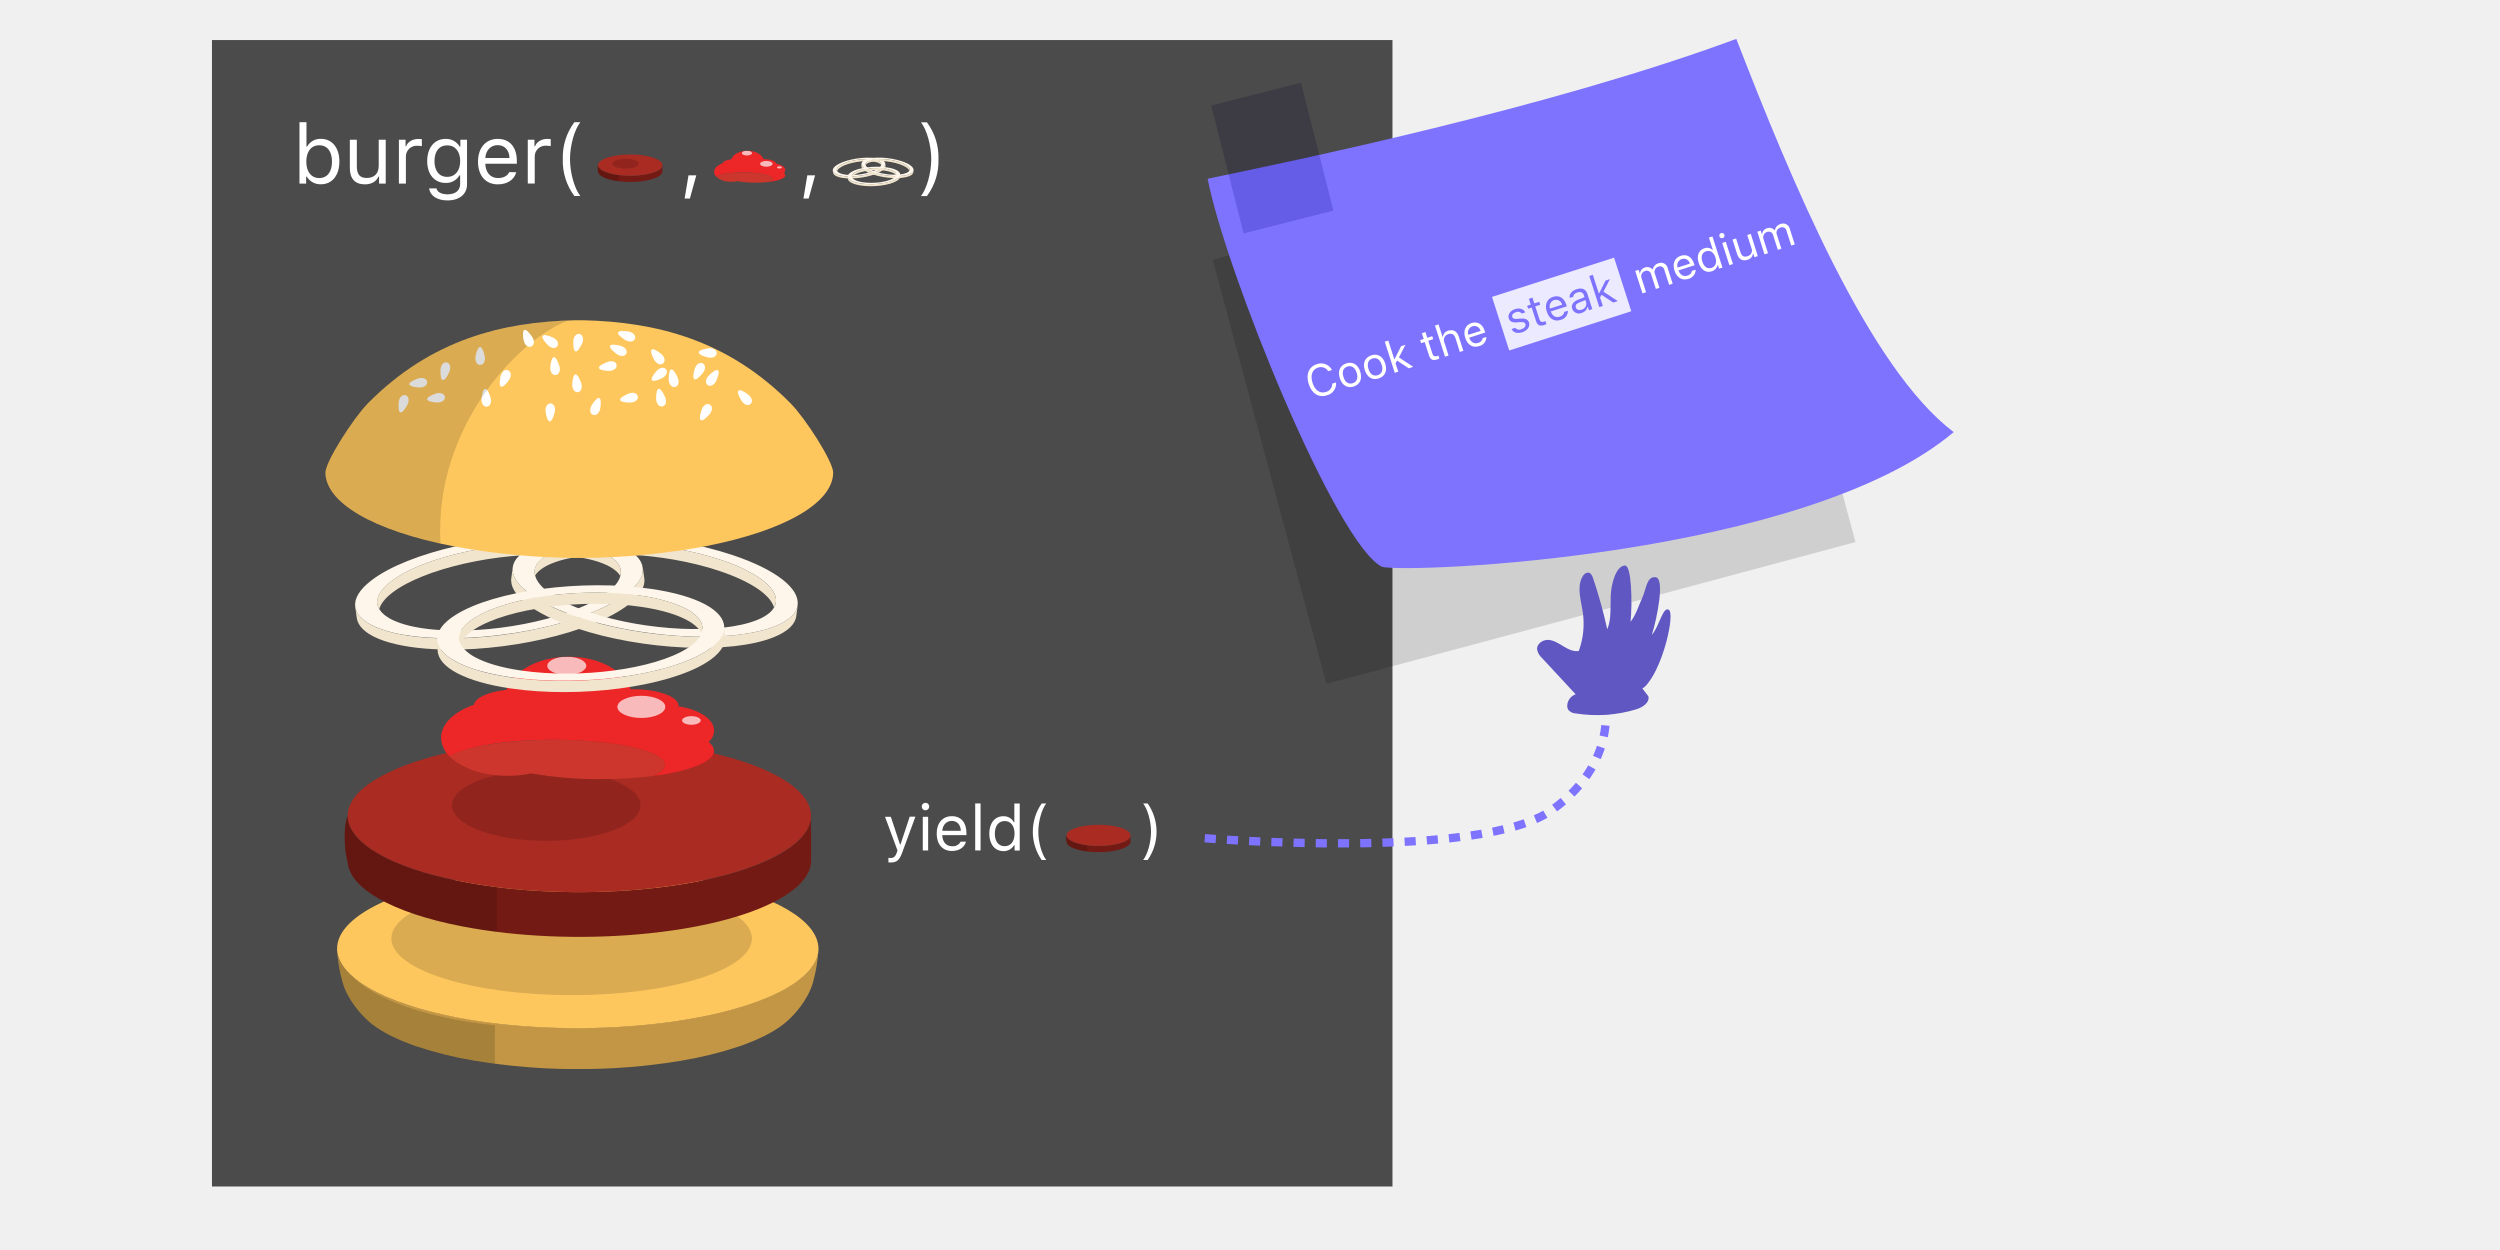
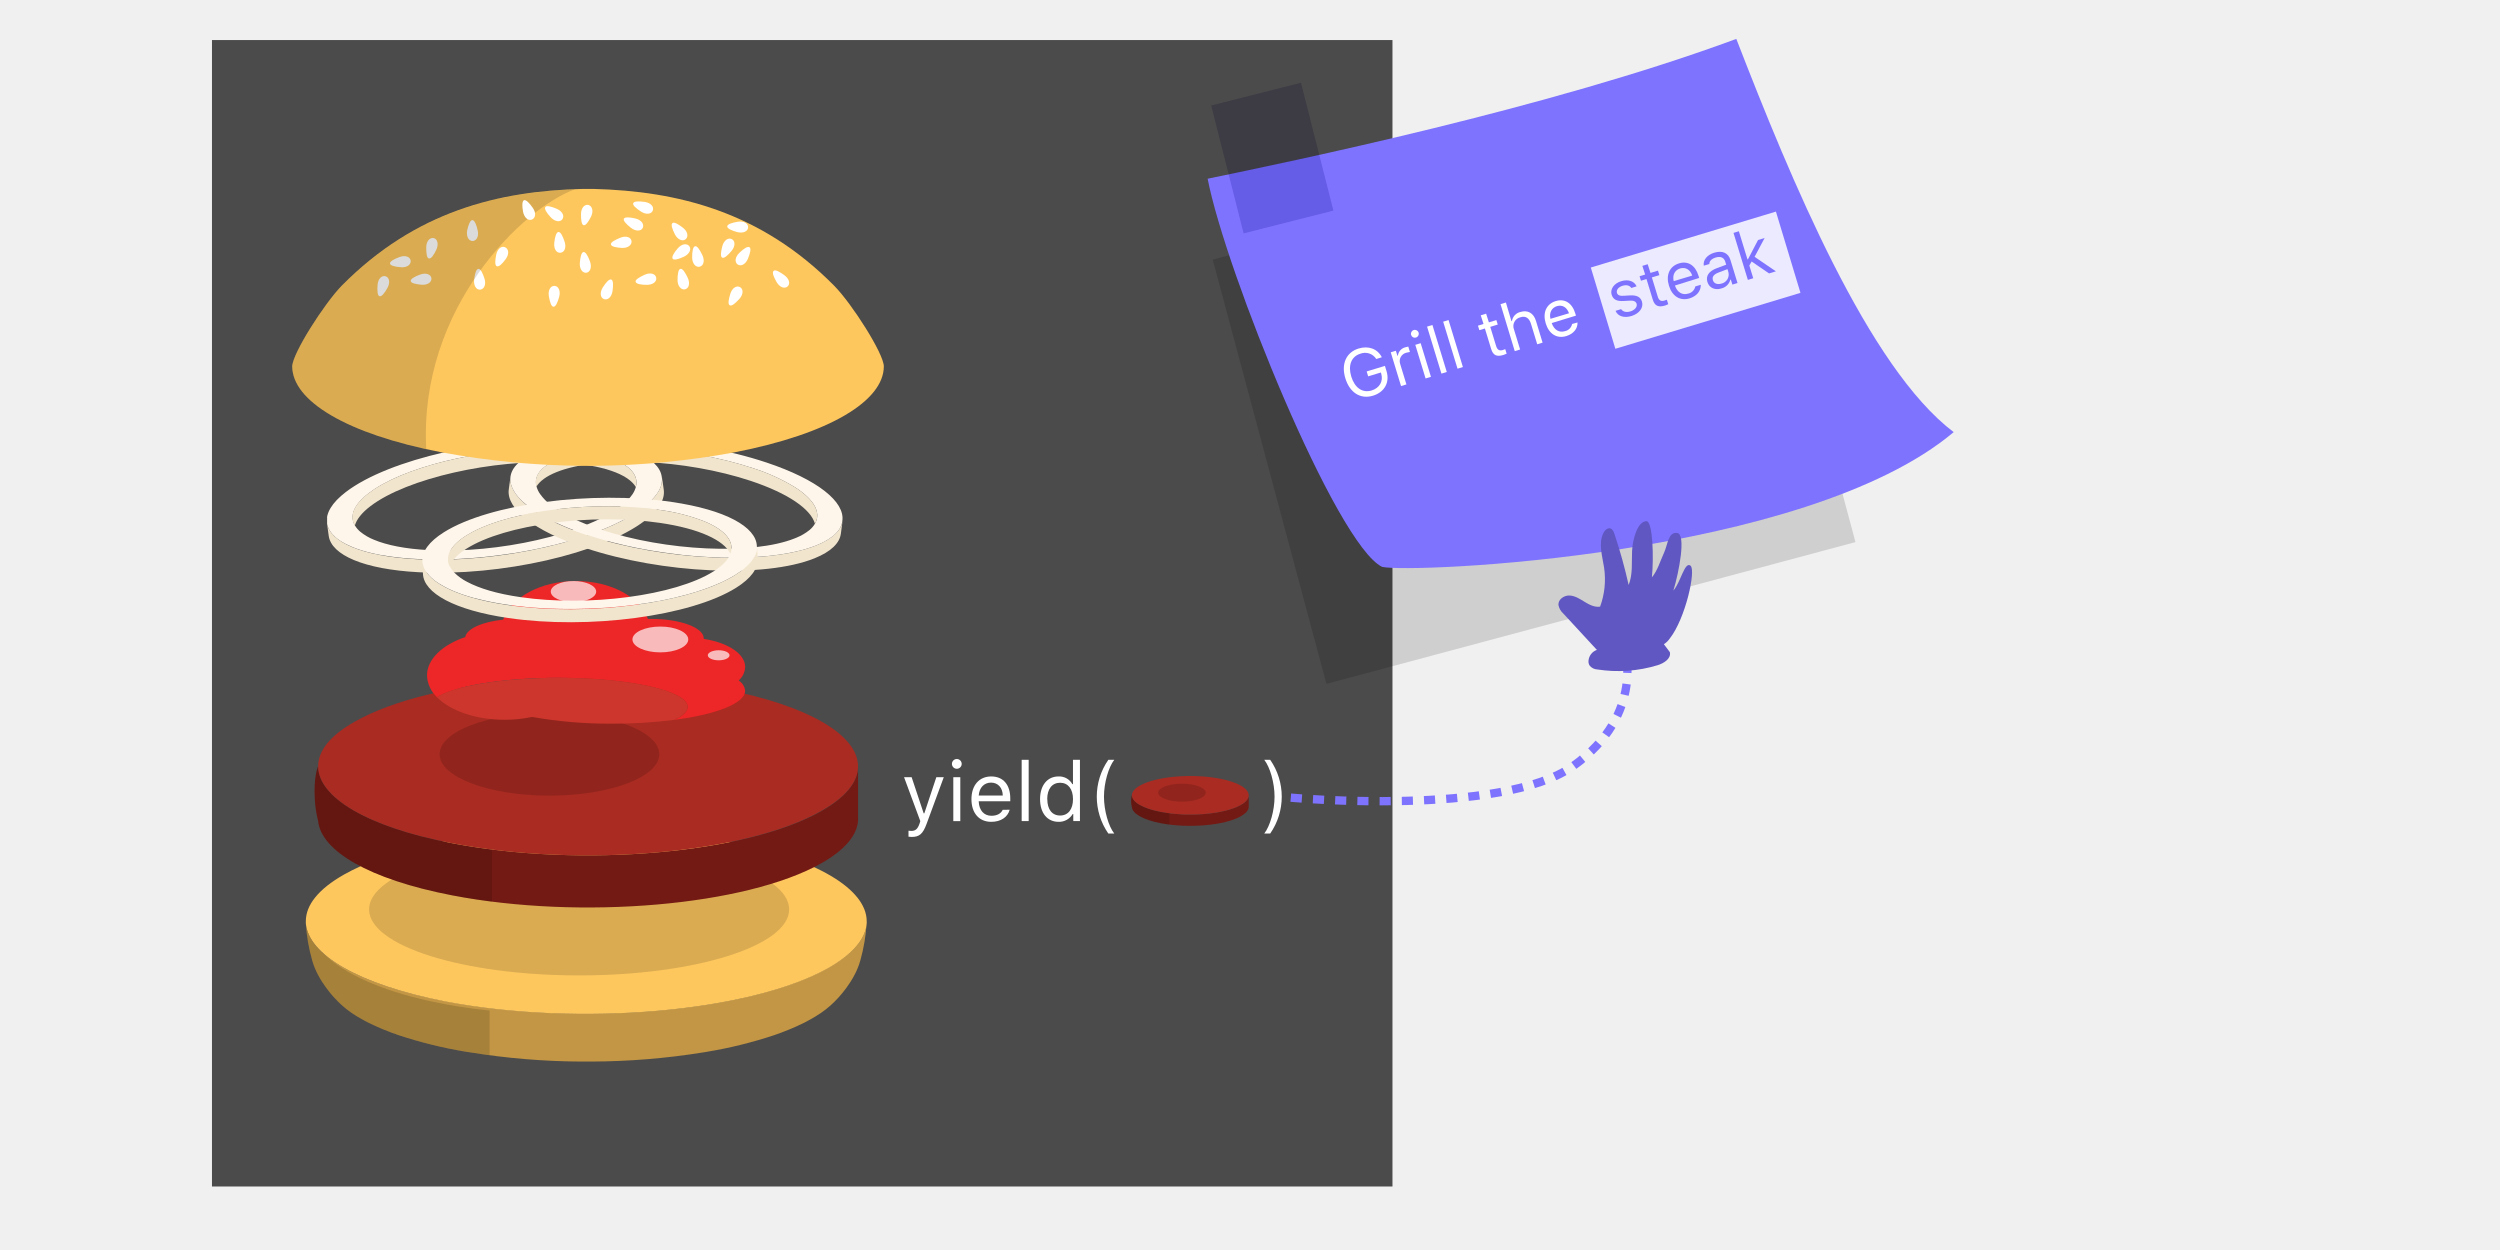
<svg xmlns="http://www.w3.org/2000/svg" xmlns:xlink="http://www.w3.org/1999/xlink" viewBox="0 0 900 450">
  <defs>
    <style>.a{fill:#c29644;}.b{fill:#fec75e;}.c,.n{fill:#4b4b4b;}.c{opacity:0.2;}.c,.q{mix-blend-mode:multiply;}.d{fill:#ed2627;}.e{fill:#fddfe0;opacity:0.8;}.f{fill:#cd362c;}.g{fill:#f1e5ce;}.h{fill:#fef6ea;}.i{fill:#741a14;}.j,.r{fill:none;}.k{fill:#a92b22;}.l{fill:#fff;}.m{isolation:isolate;}.o{fill:#7e73ff;}.p{fill:#eceaff;}.q{fill:#574fb0;opacity:0.3;}.r{stroke:#7e73ff;stroke-miterlimit:10;stroke-width:3px;stroke-dasharray:4;}.s{fill:#6057c2;}</style>
    <symbol id="a" viewBox="0 0 150.68 62.56">
      <path class="a" d="M150.66,25.43a47.39,47.39,0,0,1-1.69,10c-1.55,5.67-6.17,10.33-7,11.14a25.48,25.48,0,0,1-4.86,3.78l-.3.19c-.33.19-.66.39-1,.58l-.17.1c-.18.1-.35.2-.54.29-.37.21-.76.41-1.15.62l-.61.29-1,.47-.71.33-1.27.55-.5.21c-.54.22-1.08.44-1.63.64l-.4.16-1.87.67-.2.07a118.48,118.48,0,0,1-18.09,4.46l-.29.05-.68.11a192,192,0,0,1-30,2.45H73.93A191.82,191.82,0,0,1,44,60.1L43.3,60l-.3-.05a119.07,119.07,0,0,1-18.09-4.46l-.2-.07-1.87-.67-.4-.16c-.55-.2-1.09-.42-1.63-.64l-.5-.21-1.26-.55-.72-.33-1-.47-.61-.29-1.16-.62-.53-.29-.18-.1-1-.58-.31-.19A25.8,25.8,0,0,1,8.7,46.53c-.83-.81-5.45-5.47-7-11.14A46.64,46.64,0,0,1,0,25.46C.64,33.8,14,41.85,37.4,46.35c35.94,6.92,82.06,2.91,103-9C147.07,33.62,150.39,29.52,150.66,25.43Z" />
      <path class="b" d="M150.68,24.87c0,.14,0,.29,0,.43s0,.09,0,.13c-.27,4.09-3.59,8.19-10.25,12-21,11.86-67.07,15.87-103,9C14,41.85.64,33.8,0,25.46a.86.86,0,0,1,0-.16v-.13c0-.19,0-.3,0-.3H0C0,20.6,3.3,16.29,10.26,12.35c21-11.87,67.07-15.88,103-9C137.26,8,150.65,16.32,150.68,24.87Z" />
      <ellipse class="c" cx="73.42" cy="21.71" rx="56.43" ry="17.74" />
      <path class="c" d="M49.37,48.89v12q-2.73-.36-5.4-.8L43.3,60l-.3-.06a117.89,117.89,0,0,1-18.09-4.46l-.19-.07c-.64-.22-1.27-.45-1.88-.68l-.39-.14-1.63-.65-.51-.21L19,53.18l-.7-.32-1-.48-.61-.3-1.15-.6-.53-.3-.18-.09-1-.6a3,3,0,0,1-.3-.18,25.17,25.17,0,0,1-4.86-3.78c-.84-.81-5.45-5.47-7-11.14A46.06,46.06,0,0,1,0,25.25C.15,28.14,1.82,31,4.92,33.7c5.17,5.14,14.86,9.67,28.43,12.66A142.42,142.42,0,0,0,49.37,48.89Z" />
    </symbol>
    <symbol id="b" viewBox="0 0 146.05 61.89">
      <path class="i" d="M146.05,24V38.69h0c-.34,3.85-3.54,7.74-9.85,11.32C116,61.43,71.57,65.29,37,58.63c-22.4-4.31-35.2-12-36-19.94H1a31.09,31.09,0,0,1-.88-5.61C-.31,26.7,1,23.94,1,23.94c0,8.24,12.92,16.25,36,20.69,34.61,6.66,79,2.8,99.2-8.63C142.86,32.21,146.05,28.06,146.05,24Z" />
      <line class="j" x1="0.95" y1="24.72" x2="0.95" y2="37.25" />
      <path class="k" d="M146.05,23.94v0c0,4.09-3.19,8.24-9.89,12C116,47.43,71.57,51.29,37,44.63,13.87,40.19,1,32.18,1,23.94c0-4.09,3.17-8.25,9.89-12C31,.46,75.43-3.4,110,3.26,133.13,7.71,146,15.71,146.05,23.94Z" />
      <ellipse class="c" cx="63.14" cy="20.71" rx="29.51" ry="11.13" />
      <path class="c" d="M28.79,42.8c2.56.66,5.29,1.28,8.17,1.83q5.24,1,10.72,1.69v14Q42.21,59.63,37,58.63c-22.4-4.31-35.2-12-36-20H1a30.82,30.82,0,0,1-.88-5.6C-.31,26.71,1,24,1,24c0,7.2,9.9,14.23,27.84,18.85" />
    </symbol>
    <symbol id="c" viewBox="0 0 85.47 38.34">
      <path class="d" d="M85.47,29.47c0,3.41-7.75,6.37-19.12,7.85,2.36-1,3.69-2.24,3.69-3.5C70,29.5,54.52,26,35.37,26,20.29,26,7.45,28.17,2.68,31.21A8.39,8.39,0,0,1,0,25.35C0,21,4.13,17.14,10.27,15.06c.38-2.24,4.57-4.1,10.2-4.69C22.53,4.43,30.47,0,40,0S57.21,4.34,59.36,10.18h.92c7.77,0,14.07,2.34,14.07,5.22a.66.66,0,0,1,0,.14c6.46,1,11.13,4,11.13,7.57a5.07,5.07,0,0,1-1.76,3.62A3.62,3.62,0,0,1,85.47,29.47Z" />
      <ellipse class="e" cx="62.69" cy="15.7" rx="7.5" ry="3.47" />
      <ellipse class="e" cx="78.36" cy="19.95" rx="2.92" ry="1.35" />
      <ellipse class="e" cx="39.35" cy="2.84" rx="6.1" ry="2.84" />
      <path class="f" d="M70,33.82c0,1.26-1.33,2.45-3.69,3.5a128.53,128.53,0,0,1-16.54,1,119.26,119.26,0,0,1-21.55-1.81,34.81,34.81,0,0,1-7.38.77c-7.81,0-14.62-2.46-18.2-6.09C7.45,28.17,20.29,26,35.37,26,54.52,26,70,29.5,70,33.82Z" />
    </symbol>
    <symbol id="e" viewBox="0 0 155.19 57.24">
      <path class="g" d="M155.18,25.61c0,4.39-3.39,8.84-10.56,12.9C123,50.73,75.53,54.86,38.52,47.74,13.82,43,0,34.42,0,25.61H0v6H0C0,40.44,13.82,49,38.52,53.75c37,7.13,84.52,3,106.1-9.22,7.17-4.06,10.58-8.51,10.56-12.9h0v-6Z" />
      <path class="h" d="M116.67,3.49c-37-7.12-84.52-3-106.1,9.23C3.4,16.78,0,21.22,0,25.61v.19a3.52,3.52,0,0,0,.05.64c0,.13,0,.27.05.41a9.11,9.11,0,0,0,.4,1.64l.05.11a1.42,1.42,0,0,0,.1.29c.06.14.11.28.17.41s.13.27.19.41.13.26.2.38,0,0,0,0c.15.27.31.54.47.8a0,0,0,0,0,0,0c.09.13.17.26.27.39a12.28,12.28,0,0,0,.9,1.18l0,0c.21.25.44.51.68.77l0,0c.12.13.25.25.38.38l.82.78.44.38.46.39c.31.25.63.5,1,.75l.23.17,0,0,.6.43c.78.54,1.61,1.07,2.5,1.59l.58.33.43.24.35.2c.11.06.22.13.35.19l.88.45,1.13.56.85.4c.53.25,1.09.49,1.65.73l.78.33,1.63.65,1.51.56c.55.2,1.1.4,1.67.59l.85.28.87.29.15,0h0l.71.22.9.28.92.27,1.5.43,1,.26,1,.28.88.22.41.1c.62.16,1.24.31,1.87.45l2,.45,1.32.28,1.14.22,1.15.23q4.27.83,8.73,1.45c1.3.19,2.62.36,4,.52,1.82.22,3.67.41,5.52.58l1.8.16c1.1.1,2.2.18,3.31.25,1.27.09,2.55.17,3.83.23s2.55.13,3.83.17c3.93.14,7.87.17,11.79.11l1.25,0c1,0,2,0,3-.08l2-.07.27,0c.75,0,1.5-.06,2.25-.11l2.39-.14.91-.06,1.77-.12,1.59-.13,1.39-.12.81-.08,1.08-.11c.37,0,.73-.06,1.09-.11l.37,0,1.65-.18c1.11-.13,2.22-.27,3.32-.42l1.06-.14.4,0L109,49c.88-.13,1.74-.26,2.61-.41l1-.16.32-.06,1.66-.28,1.77-.33c1.8-.34,3.55-.71,5.27-1.09l1.45-.34c2.09-.5,4.12-1,6.06-1.61l1.73-.52.5-.16h0l.73-.23c1.94-.63,3.79-1.31,5.54-2l.75-.31.25-.1,1.57-.69.33-.15c.77-.35,1.53-.72,2.25-1.09l.82-.43,1-.53c.85-.48,1.64-1,2.39-1.46l.44-.3.43-.29.41-.3a23.9,23.9,0,0,0,3.22-2.75c.26-.27.51-.54.74-.81s.45-.54.65-.81.21-.27.3-.41.19-.27.27-.41a4.53,4.53,0,0,0,.26-.4c.08-.14.16-.27.23-.42s.29-.54.41-.81.11-.28.17-.41.07-.2.11-.29,0-.08,0-.13.09-.27.13-.41a5.09,5.09,0,0,0,.19-.77s0,0,0-.06l.06-.4.06-.41a7.5,7.5,0,0,0,0-.82v0C155.16,16.81,141.37,8.24,116.67,3.49Zm26,25.15a11.32,11.32,0,0,1-2,3.12,24.07,24.07,0,0,1-5.61,4.4l-.66.38c-18.27,10.34-58.49,13.83-89.83,7.8-10.57-2-18.79-4.89-24.32-8.18a23.71,23.71,0,0,1-5.6-4.41,11.43,11.43,0,0,1-2.06-3.15c-2-4.65.6-9.54,8.32-13.91.92-.52,1.9-1,2.94-1.52C43.17,4,80.92,1.16,110.68,6.88a88.84,88.84,0,0,1,20.76,6.31h0C140.92,17.67,145,23.21,142.66,28.64Z" />
      <path class="g" d="M142.66,28.64c-2.7-6.36-13.88-12.25-32-15.74-31.34-6-71.56-2.53-89.83,7.81-4.43,2.51-7.16,5.19-8.32,7.89-2-4.65.6-9.54,8.32-13.91.92-.52,1.9-1,2.94-1.52C43.17,4,80.92,1.16,110.68,6.88a88.84,88.84,0,0,1,20.76,6.31h0C140.92,17.67,145,23.21,142.66,28.64Z" />
    </symbol>
    <symbol id="d" viewBox="0 0 139.22 49.68">
      <use width="155.19" height="57.24" transform="matrix(0.58, -0.08, 0.08, 0.58, -2.1, 7.89)" xlink:href="#e" />
      <use width="155.19" height="57.24" transform="translate(51.21 -4.4) rotate(7.56) scale(0.58)" xlink:href="#e" />
      <use width="155.19" height="57.24" transform="translate(24.92 18.15) rotate(-2.59) scale(0.58)" xlink:href="#e" />
    </symbol>
    <symbol id="h" viewBox="0 0 158.93 74.43">
      <path class="b" d="M145.63,26.05C125.89,6.06,103.49.57,80.85,0V0H78.08V0c-22.64.53-45,6-64.78,26C8.59,30.82,0,44.27,0,47.68c0,9.2,14.42,18.14,40.22,23.11A216.35,216.35,0,0,0,78.08,74.4v0h2.77v0a216.35,216.35,0,0,0,37.86-3.61c25.8-5,40.2-13.91,40.22-23.11C158.93,44.27,150.34,30.82,145.63,26.05Z" />
      <path class="l" d="M49.82,11.12c.37,1.64-.32,2.87-1.39,2.87S46.7,12.73,47,11.12c.31-1.46.8-2.74,1.39-2.74S49.49,9.67,49.82,11.12Z" />
      <path class="l" d="M36,15.69C36,14,37,13,38,13.21s1.41,1.61.71,3.1-1.38,2.5-2,2.37S36,17.19,36,15.69Z" />
      <path class="l" d="M34.39,23c1.57-.58,2.88,0,3,1s-1,1.88-2.66,1.74-2.82-.44-2.9-1S33,23.48,34.39,23Z" />
      <path class="l" d="M51.63,24.06c.52,1.59-.06,2.88-1.12,3s-1.84-1.1-1.64-2.72.54-2.81,1.14-2.86S51.17,22.64,51.63,24.06Z" />
      <path class="l" d="M54.79,17.7c.33-1.65,1.46-2.49,2.44-2s1.07,1.86.1,3.18S55.49,21,54.94,20.77,54.5,19.16,54.79,17.7Z" />
      <path class="l" d="M106.24,23.87c.72,1.53.31,2.87-.73,3.1s-2-.86-2-2.5c0-1.49.19-2.85.77-3S105.61,22.52,106.24,23.87Z" />
      <path class="l" d="M86.05,27.4c-.23,1.67-1.31,2.57-2.31,2.2s-1.17-1.8-.29-3.17,1.71-2.29,2.27-2.08S86.26,25.93,86.05,27.4Z" />
      <path class="l" d="M115.54,15.39c.44-1.63,1.62-2.39,2.57-1.89s.94,1.93-.11,3.18-2,2.06-2.51,1.78S115.16,16.83,115.54,15.39Z" />
      <path class="l" d="M103.54,16c1.09-1.28,2.49-1.46,3.13-.61s0,2.15-1.47,2.83-2.67,1-3,.53S102.57,17.1,103.54,16Z" />
      <path class="l" d="M117.69,28.19c.49-1.61,1.7-2.33,2.63-1.8s.88,2-.22,3.18-2,2-2.57,1.69S117.26,29.62,117.69,28.19Z" />
      <path class="l" d="M104.94,10.42c1.33,1,1.56,2.43.74,3.1s-2.15.12-2.89-1.34-1.11-2.63-.65-3S103.77,9.5,104.94,10.42Z" />
      <path class="l" d="M110.19,17.81c.71,1.52.29,2.86-.75,3.09s-2-.86-2-2.5.2-2.85.78-3S109.55,16.45,110.19,17.81Z" />
      <path class="l" d="M73.16,14.15c.53,1.59,0,2.88-1.1,3s-1.85-1.09-1.66-2.72c.16-1.48.51-2.8,1.11-2.86S72.69,12.73,73.16,14.15Z" />
      <path class="l" d="M88.15,13.11c1.56-.62,2.88-.13,3,.92s-1,1.91-2.62,1.82c-1.49-.08-2.83-.35-2.92-.94S86.76,13.67,88.15,13.11Z" />
      <path class="l" d="M80,19.52c.57,1.58,0,2.88-1,3s-1.87-1-1.74-2.67.45-2.82,1-2.9S79.51,18.12,80,19.52Z" />
      <path class="l" d="M68.94,28.84c-.28-1.66.48-2.85,1.54-2.79s1.66,1.36,1.23,2.94-.94,2.69-1.54,2.66S69.19,30.31,68.94,28.84Z" />
      <path class="l" d="M132.18,23.16c1.38,1,1.68,2.34.89,3.05s-2.13.23-2.95-1.19-1.25-2.57-.8-3S131,22.3,132.18,23.16Z" />
      <path class="l" d="M28.82,18.3c1.58-.58,2.89-.05,3,1s-1,1.88-2.66,1.74-2.82-.43-2.9-1S27.42,18.81,28.82,18.3Z" />
      <path class="l" d="M22.92,25.8c.12-1.67,1.14-2.64,2.16-2.33s1.29,1.71.49,3.14S24,29,23.44,28.83,22.81,27.29,22.92,25.8Z" />
      <path class="l" d="M122.43,18.73c-.63,1.55-1.9,2.17-2.77,1.56s-.71-2,.49-3.15,2.22-1.8,2.71-1.46S123,17.34,122.43,18.73Z" />
      <path class="l" d="M94.7,23.05c1.53-.69,2.87-.26,3.08.79s-.89,1.95-2.53,1.93c-1.49,0-2.84-.22-3-.81S93.34,23.67,94.7,23.05Z" />
      <path class="c" d="M36,69.92C12.87,64.83,0,56.37,0,47.68c0-3.41,8.59-16.86,13.3-21.63C32.44,6.66,54.09.92,76,.1,62.31,4.87,33.93,31.83,36,69.92Z" />
      <path class="l" d="M119.67,8.82c1.66-.29,2.85.46,2.8,1.53s-1.35,1.66-2.94,1.24c-1.44-.39-2.7-.93-2.67-1.53S118.2,9.07,119.67,8.82Z" />
      <path class="l" d="M94.66,3.49c1.67.23,2.58,1.3,2.21,2.3S95.08,7,93.7,6.09s-2.3-1.7-2.09-2.26S93.18,3.29,94.66,3.49Z" />
      <path class="l" d="M77.58,6.76c0-1.68,1-2.71,2-2.45S81,6,80.28,7.42s-1.43,2.48-2,2.33S77.55,8.25,77.58,6.76Z" />
      <path class="l" d="M64.6,5.06c1,1.39.78,2.78-.22,3.18S62.31,7.72,62,6.1c-.26-1.47-.29-2.84.26-3.06S63.75,3.84,64.6,5.06Z" />
      <path class="l" d="M92.17,7.94c1.64.39,2.43,1.55,2,2.51s-1.9,1-3.18,0S88.84,8.51,89.1,8,90.72,7.6,92.17,7.94Z" />
      <path class="l" d="M71.05,5.34c1.55.66,2.14,1.94,1.51,2.81s-2,.66-3.13-.55S67.67,5.35,68,4.86,69.68,4.76,71.05,5.34Z" />
    </symbol>
  </defs>
  <g class="m">
    <rect class="n" x="76.31" y="14.42" width="424.98" height="412.72" />
-     <use width="150.68" height="62.56" transform="translate(121.36 312.89) scale(1.15)" xlink:href="#a" />
-     <use width="146.05" height="61.89" transform="translate(124.02 266.1) scale(1.15)" xlink:href="#b" />
-     <use width="85.47" height="38.34" transform="translate(158.79 236.42) scale(1.15)" xlink:href="#c" />
-     <use width="139.23" height="49.68" transform="translate(127.94 192.32) scale(1.15)" xlink:href="#d" />
-     <use width="158.93" height="74.43" transform="translate(117.17 115.29) scale(1.15)" xlink:href="#h" />
-     <path class="l" d="M319.83,310.47v-1.65a5.23,5.23,0,0,0,.81.06c1.11,0,1.72-.53,2.23-2l.22-.72-4.48-12.12h2.09L324,304h.18l3.32-10h2.05l-4.73,12.85c-1,2.81-2,3.64-4.14,3.64A6.51,6.51,0,0,1,319.83,310.47Z" />
-     <path class="l" d="M331.82,290.37a1.35,1.35,0,1,1,1.34,1.34A1.35,1.35,0,0,1,331.82,290.37Zm.38,3.68h1.93v12.11H332.2Z" />
-     <path class="l" d="M347.76,303c-.56,2.07-2.44,3.35-5.09,3.35-3.36,0-5.46-2.43-5.46-6.25s2.13-6.28,5.46-6.28,5.25,2.32,5.25,6.08v.75h-8.7v.08c.1,2.4,1.44,3.91,3.49,3.91a3.12,3.12,0,0,0,3.12-1.64Zm-8.54-3.92h6.67c-.05-2.14-1.33-3.56-3.25-3.56S339.36,297,339.22,299.1Z" />
-     <path class="l" d="M351.07,289.24H353v16.92h-1.93Z" />
-     <path class="l" d="M356.14,300.1c0-3.79,2-6.26,5.09-6.26A4.14,4.14,0,0,1,365,296h.16v-6.72h1.94v16.92h-1.85v-1.93h-.18a4.34,4.34,0,0,1-3.87,2.14C358.13,306.37,356.14,303.91,356.14,300.1Zm2,0c0,2.83,1.33,4.53,3.54,4.53s3.56-1.73,3.56-4.53-1.37-4.52-3.56-4.52S358.14,297.29,358.14,300.1Z" />
-     <path class="l" d="M375,289.24h1.64c-1.59,2.05-2.84,6.38-2.84,10.18s1.24,8.14,2.84,10.18H375a17.84,17.84,0,0,1,0-20.36Z" />
-     <path class="l" d="M413.17,309.6h-1.64c1.6-2,2.84-6.37,2.84-10.17s-1.23-8.14-2.84-10.19h1.64a17.84,17.84,0,0,1,0,20.36Z" />
-     <path class="i" d="M407,300.75v2.34h0c-.06.61-.56,1.23-1.57,1.8-3.21,1.81-10.27,2.43-15.77,1.37-3.56-.69-5.6-1.91-5.72-3.17h0a5.65,5.65,0,0,1-.14-.89,3.4,3.4,0,0,1,.14-1.46c0,1.31,2.06,2.59,5.73,3.29,5.5,1.06,12.56.45,15.77-1.37C406.52,302.06,407,301.4,407,300.75Z" />
-     <path class="k" d="M407,300.74h0c0,.65-.5,1.31-1.57,1.91-3.21,1.82-10.27,2.43-15.77,1.37-3.67-.7-5.72-2-5.73-3.29,0-.65.51-1.31,1.58-1.91,3.2-1.82,10.27-2.43,15.77-1.37C405,298.16,407,299.44,407,300.74Z" />
-     <path class="c" d="M391.38,304.3v2.23c-.58-.08-1.15-.16-1.7-.27-3.56-.69-5.6-1.91-5.72-3.17h0a5.65,5.65,0,0,1-.14-.89,3.4,3.4,0,0,1,.14-1.46c0,1.31,2.06,2.59,5.73,3.29C390.23,304.14,390.8,304.23,391.38,304.3Z" />
-     <path class="l" d="M110.44,63.57h-.23v2.52h-2.4V44h2.52v8.76h.23a5.44,5.44,0,0,1,5-2.77c4,0,6.62,3.21,6.62,8.17s-2.62,8.18-6.62,8.18A5.67,5.67,0,0,1,110.44,63.57Zm-.17-5.38c0,3.65,1.78,5.91,4.66,5.91s4.59-2.22,4.59-5.91-1.71-5.9-4.59-5.9S110.27,54.55,110.27,58.19Z" />
-     <path class="l" d="M138.86,66.09h-2.4V63.61h-.24c-.79,1.76-2.47,2.76-4.89,2.76-3.54,0-5.39-2.11-5.39-5.85V50.3h2.52v9.61c0,2.84,1.06,4.16,3.57,4.16,2.79,0,4.31-1.66,4.31-4.43V50.3h2.52Z" />
-     <path class="l" d="M143.61,50.3H146v2.34h.23c.47-1.54,2.29-2.62,4.38-2.62a11.79,11.79,0,0,1,1.26.07v2.52a10,10,0,0,0-1.61-.14,3.86,3.86,0,0,0-4.14,3.83v9.79h-2.52Z" />
-     <path class="l" d="M154.48,67.83h2.66c.28,1.29,1.69,2.13,4,2.13,2.82,0,4.51-1.4,4.51-3.72V63.13h-.24a5.47,5.47,0,0,1-5,2.72c-4.08,0-6.62-3.16-6.62-7.89S156.37,50,160.42,50a5.64,5.64,0,0,1,5.07,2.78h.24V50.3h2.4V66.37c0,3.53-2.73,5.78-7,5.78C157.29,72.15,154.86,70.44,154.48,67.83ZM165.67,58c0-3.44-1.77-5.67-4.69-5.67s-4.57,2.23-4.57,5.67,1.64,5.67,4.57,5.67S165.67,61.4,165.67,58Z" />
-     <path class="l" d="M185.85,62c-.73,2.7-3.19,4.37-6.65,4.37-4.38,0-7.12-3.17-7.12-8.16S174.87,50,179.2,50s6.86,3,6.86,7.94v1H174.71V59c.13,3.12,1.87,5.1,4.55,5.1,2,0,3.41-.75,4.07-2.14Zm-11.14-5.11h8.7c-.06-2.8-1.73-4.64-4.24-4.64S174.9,54.09,174.71,56.89Z" />
-     <path class="l" d="M190,50.3h2.41v2.34h.23C193.12,51.1,194.94,50,197,50a11.79,11.79,0,0,1,1.26.07v2.52a10.09,10.09,0,0,0-1.61-.14,3.87,3.87,0,0,0-4.15,3.83v9.79H190Z" />
-     <path class="l" d="M206.77,44h2.14c-2.08,2.66-3.71,8.32-3.71,13.27s1.61,10.62,3.71,13.29h-2.14a21.08,21.08,0,0,1-4.16-13.29A21.06,21.06,0,0,1,206.77,44Z" />
-     <path class="l" d="M246.47,71.46l1.39-8.33h2.8l-2.3,8.33Z" />
-     <path class="l" d="M289.24,71.46l1.39-8.33h2.8l-2.3,8.33Z" />
-     <path class="l" d="M333.69,70.59h-2.14c2.08-2.67,3.7-8.32,3.7-13.28s-1.61-10.62-3.7-13.28h2.14a21.07,21.07,0,0,1,4.16,13.28A21.07,21.07,0,0,1,333.69,70.59Z" />
-     <use width="146.05" height="61.89" transform="translate(215.11 55.61) scale(0.16)" xlink:href="#b" />
-     <use width="85.47" height="38.34" transform="translate(257.08 54.27) scale(0.3)" xlink:href="#c" />
-     <use width="139.23" height="49.68" transform="translate(299.81 56.66) scale(0.21)" xlink:href="#d" />
+     <use width="150.68" height="62.56" transform="translate(110.1 298.29) scale(1.34)" xlink:href="#a" />
+     <use width="146.05" height="61.89" transform="translate(113.19 243.76) scale(1.34)" xlink:href="#b" />
+     <use width="85.47" height="38.34" transform="translate(153.72 209.17) scale(1.34)" xlink:href="#c" />
+     <use width="139.23" height="49.68" transform="translate(117.76 157.78) scale(1.34)" xlink:href="#d" />
+     <use width="158.93" height="74.43" transform="translate(105.21 68.01) scale(1.34)" xlink:href="#h" />
+     <path class="l" d="M327.06,301.21v-2.15a5.91,5.91,0,0,0,1.05.07c1.45,0,2.25-.69,2.91-2.59l.29-.94-5.85-15.81h2.73l4.33,13h.24l4.32-13h2.68l-6.17,16.76c-1.34,3.66-2.6,4.75-5.4,4.75A7.27,7.27,0,0,1,327.06,301.21Z" />
+     <path class="l" d="M342.69,275a1.76,1.76,0,1,1,1.76,1.76A1.76,1.76,0,0,1,342.69,275Zm.5,4.8h2.52v15.8h-2.52Z" />
+     <path class="l" d="M363.49,291.5c-.73,2.69-3.19,4.36-6.65,4.36-4.38,0-7.12-3.16-7.12-8.15s2.78-8.19,7.12-8.19,6.86,3,6.86,7.94v1H352.34v.12c.14,3.12,1.88,5.1,4.56,5.1,2,0,3.41-.75,4.07-2.14Zm-11.15-5.11H361c-.05-2.8-1.72-4.65-4.23-4.65S352.53,283.59,352.34,286.39Z" />
+     <path class="l" d="M367.8,273.53h2.52v22.06H367.8Z" />
+     <path class="l" d="M374.42,287.69c0-4.95,2.62-8.17,6.63-8.17a5.41,5.41,0,0,1,5,2.77h.22v-8.76h2.51v22.06h-2.4v-2.52h-.23a5.67,5.67,0,0,1-5.06,2.79C377,295.86,374.42,292.66,374.42,287.69Zm2.61,0c0,3.69,1.72,5.9,4.61,5.9s4.64-2.25,4.64-5.9-1.78-5.9-4.64-5.9S377,284,377,287.69Z" />
+     <path class="l" d="M399,273.53h2.14c-2.08,2.66-3.71,8.32-3.71,13.27s1.61,10.62,3.71,13.28H399a23.26,23.26,0,0,1,0-26.55Z" />
+     <path class="l" d="M457.27,300.08h-2.14c2.08-2.66,3.71-8.32,3.71-13.27s-1.61-10.62-3.71-13.28h2.14a23.26,23.26,0,0,1,0,26.55Z" />
+     <use width="146.05" height="61.89" transform="translate(407.19 279.36) scale(0.29)" xlink:href="#b" />
    <rect class="c" x="451.68" y="66.83" width="196.35" height="157.47" transform="matrix(0.97, -0.26, 0.26, 0.97, -18.94, 146.07)" />
    <path class="o" d="M434.75,64.34C464.9,58.09,557.4,39.05,625.07,14c19.63,50.63,47.58,118.4,78.26,141.56-53.39,45-196,50.91-205.79,48.51C480.93,195.81,441.25,97.84,434.75,64.34Z" />
-     <rect class="p" x="539.11" y="99.35" width="46.16" height="20.26" transform="translate(-6.53 177.28) rotate(-17.82)" />
-     <path class="l" d="M471.14,138.25c-1.12-3.47,0-6.21,2.92-7.15a4.39,4.39,0,0,1,5.46,2.1l-1.36.43a3.09,3.09,0,0,0-3.7-1.29c-2.06.66-2.81,2.77-1.95,5.47s2.7,4,4.77,3.3a3,3,0,0,0,2.33-3l1.36-.44a4.28,4.28,0,0,1-3.29,4.64C474.76,143.28,472.25,141.71,471.14,138.25Z" />
-     <path class="l" d="M482.33,136.14c-.83-2.58.08-4.6,2.36-5.33s4.2.38,5,3-.08,4.6-2.36,5.34S483.15,138.72,482.33,136.14Zm6.07-1.95c-.62-1.9-1.82-2.72-3.34-2.23s-2,1.85-1.41,3.76,1.82,2.72,3.34,2.23S489,136.09,488.4,134.19Z" />
-     <path class="l" d="M491.33,133.25c-.83-2.58.08-4.6,2.36-5.34s4.2.38,5,3-.08,4.6-2.36,5.33S492.15,135.83,491.33,133.25Zm6.07-1.95c-.62-1.9-1.82-2.72-3.34-2.23s-2,1.85-1.41,3.76,1.82,2.72,3.34,2.23S498,133.2,497.4,131.3Z" />
-     <path class="l" d="M504.39,124.63l1.57-.51-2.34,4.55,5.15,3.4-1.63.52-4.21-2.79-.54,1,1,3-1.28.41-3.6-11.2,1.28-.41,2.15,6.69.12,0Z" />
-     <path class="l" d="M513.16,119.52l.66,2.08,1.79-.58.34,1.07-1.78.58,1.46,4.54c.3.94.79,1.23,1.62,1a4.58,4.58,0,0,0,.58-.22l.35,1.08a4.71,4.71,0,0,1-.73.31c-1.65.53-2.51.14-3-1.4l-1.56-4.86-1.3.42-.34-1.08,1.29-.41-.66-2.08Z" />
-     <path class="l" d="M516.59,117.2l1.28-.42,1.43,4.45.12,0a2.64,2.64,0,0,1,2-2.2c1.69-.54,3.11.2,3.72,2.08l1.67,5.19-1.28.41L524,121.8c-.46-1.42-1.32-1.93-2.53-1.54a2.18,2.18,0,0,0-1.5,3l1.52,4.75-1.28.41Z" />
-     <path class="l" d="M535.09,121.32a3.37,3.37,0,0,1-2.67,3.3c-2.22.72-4.13-.44-4.94-3s.07-4.61,2.27-5.32,4,.42,4.78,2.91l.16.49-5.77,1.86,0,.06c.58,1.56,1.79,2.28,3.15,1.84a2.18,2.18,0,0,0,1.72-1.75Zm-6.5-.78,4.42-1.42a2.26,2.26,0,0,0-2.91-1.66A2.39,2.39,0,0,0,528.59,120.54Z" />
-     <path class="o" d="M545.39,111.29c1.68-.54,3.12-.08,3.71,1.18l-1.26.41a1.72,1.72,0,0,0-2.11-.5c-1,.31-1.54,1-1.31,1.75.18.55.74.75,1.76.67l1.33-.1c1.62-.12,2.56.3,2.93,1.45.46,1.44-.61,2.88-2.43,3.46s-3.29.11-3.86-1.17l1.32-.42a1.86,1.86,0,0,0,2.24.5c1.08-.35,1.68-1.11,1.45-1.85-.18-.55-.72-.78-1.64-.72l-1.48.11c-1.62.12-2.51-.31-2.89-1.47C542.73,113.26,543.69,111.84,545.39,111.29Z" />
-     <path class="o" d="M551.68,107.14l.67,2.07,1.78-.57.35,1.07-1.79.58,1.46,4.53c.3,1,.79,1.23,1.62,1,.23-.08.36-.12.59-.22l.35,1.07a4.26,4.26,0,0,1-.73.32c-1.65.53-2.51.13-3-1.4l-1.57-4.86-1.29.41-.34-1.07,1.29-.41-.67-2.08Z" />
-     <path class="o" d="M564.46,111.88a3.37,3.37,0,0,1-2.67,3.3c-2.22.72-4.13-.44-4.95-3s.08-4.61,2.28-5.32,4,.42,4.78,2.91l.16.5-5.77,1.85,0,.06c.58,1.56,1.79,2.28,3.15,1.84a2.18,2.18,0,0,0,1.72-1.75Zm-6.5-.78,4.42-1.42a2.27,2.27,0,0,0-2.91-1.66A2.39,2.39,0,0,0,558,111.1Z" />
-     <path class="o" d="M566,111.18c-.46-1.43.33-2.6,2.16-3.31l2.26-.88-.23-.73c-.32-1-1.11-1.34-2.31-1-1,.31-1.51.89-1.48,1.58l-1.3.41c-.24-1.34.75-2.59,2.46-3.14,2-.63,3.37,0,3.91,1.69l1.76,5.48-1.22.4-.38-1.19-.12,0a2.88,2.88,0,0,1-2,2.12A2.56,2.56,0,0,1,566,111.18Zm5-2.42-.23-.74-2.11.83c-1.2.48-1.6,1.07-1.34,1.88s1.11,1.07,2,.77A2.2,2.2,0,0,0,571,108.76Z" />
-     <path class="o" d="M578,101l1.56-.5L577.24,105l5.15,3.39-1.63.53-4.21-2.79-.53,1,1,3-1.28.41-3.6-11.2,1.28-.41,2.15,6.68.12,0Z" />
-     <path class="l" d="M588.68,97.54l1.22-.39.4,1.26.12,0a2.38,2.38,0,0,1,1.79-2.12,2.44,2.44,0,0,1,2.67.69l.12,0a2.81,2.81,0,0,1,2-2.19,2.45,2.45,0,0,1,3.39,1.79l1.78,5.55-1.28.41-1.68-5.25A1.6,1.6,0,0,0,597,96a1.89,1.89,0,0,0-1.27,2.45l1.66,5.16-1.28.41-1.75-5.45a1.6,1.6,0,0,0-2.18-1,2,2,0,0,0-1.2,2.64l1.6,5-1.28.42Z" />
-     <path class="l" d="M610.43,97.1a3.36,3.36,0,0,1-2.66,3.3c-2.23.72-4.13-.44-4.95-3s.08-4.61,2.28-5.32,4,.42,4.78,2.92l.16.49-5.77,1.85,0,.06c.58,1.56,1.78,2.28,3.14,1.84a2.16,2.16,0,0,0,1.72-1.75Zm-6.49-.77,4.42-1.42a2.27,2.27,0,0,0-2.91-1.67A2.4,2.4,0,0,0,603.94,96.33Z" />
-     <path class="l" d="M611.52,94.62c-.81-2.52,0-4.58,2-5.23a2.87,2.87,0,0,1,3,.59l.11,0-1.42-4.45,1.27-.41,3.6,11.2-1.22.39-.41-1.28-.12,0a3,3,0,0,1-2.11,2.25C614.17,98.35,612.33,97.14,611.52,94.62Zm1.33-.43c.6,1.88,1.84,2.72,3.3,2.25s2-1.91,1.4-3.76-1.87-2.7-3.33-2.24S612.25,92.33,612.85,94.19Z" />
-     <path class="l" d="M619,85.11a.94.94,0,1,1,1.18.6A.94.94,0,0,1,619,85.11Zm1,2.35,1.28-.41,2.58,8-1.28.41Z" />
-     <path class="l" d="M632.8,92.2l-1.22.39-.4-1.25-.12,0a2.61,2.61,0,0,1-2,2.19c-1.8.58-3.09-.19-3.7-2.09l-1.66-5.19,1.28-.41,1.56,4.88c.47,1.44,1.22,1.94,2.5,1.53a2.12,2.12,0,0,0,1.46-3L629,84.6l1.28-.42Z" />
-     <path class="l" d="M632.64,83.41l1.22-.39.4,1.26.12,0a2.38,2.38,0,0,1,1.79-2.12,2.44,2.44,0,0,1,2.67.69l.12,0a2.79,2.79,0,0,1,2-2.19,2.46,2.46,0,0,1,3.39,1.8l1.78,5.54-1.28.41-1.68-5.25a1.6,1.6,0,0,0-2.26-1.21,1.88,1.88,0,0,0-1.26,2.44l1.65,5.16-1.27.41-1.75-5.44a1.6,1.6,0,0,0-2.18-1,2,2,0,0,0-1.21,2.64l1.6,5-1.28.41Z" />
+     <rect class="p" x="573.7" y="83.78" width="69.42" height="30.47" transform="matrix(0.96, -0.29, 0.29, 0.96, -2.36, 182.25)" />
+     <path class="l" d="M494.28,142.45c-4.49,1.37-8.36-1.06-9.95-6.25s.32-9.37,4.75-10.73c3.6-1.1,6.82.11,8.38,3.14l-2,.63a4.76,4.76,0,0,0-5.76-1.9c-3.21,1-4.48,4.19-3.24,8.23s4,6,7.31,5c2.9-.88,4.29-3.34,3.46-6.08l-.12-.39-4.57,1.39-.54-1.77,6.57-2,.61,2C500.35,137.69,498.42,141.18,494.28,142.45Z" />
+     <path class="l" d="M500.67,126.83l1.84-.56.55,1.8.18-.06a3.55,3.55,0,0,1,2.74-3c.32-.09.73-.19,1-.24l.59,1.94a8.4,8.4,0,0,0-1.27.26,3.11,3.11,0,0,0-2.28,3.92l2.29,7.5-1.93.6Z" />
+     <path class="l" d="M508,120.57a1.41,1.41,0,1,1,1.76.94A1.41,1.41,0,0,1,508,120.57Zm1.51,3.57,1.93-.59,3.7,12.11-1.93.59Z" />
+     <path class="l" d="M513.74,117.58l1.93-.59,5.17,16.92-1.93.59Z" />
+     <path class="l" d="M519.54,115.81l1.93-.6,5.17,16.92-1.93.6Z" />
+     <path class="l" d="M535,112.92l1,3.13,2.69-.82.5,1.61-2.7.83,2.1,6.85c.43,1.43,1.16,1.87,2.42,1.49.35-.11.53-.18.88-.32l.5,1.63a6.52,6.52,0,0,1-1.1.45c-2.49.77-3.78.15-4.48-2.16l-2.25-7.35-2,.6-.49-1.62,2-.6-1-3.13Z" />
+     <path class="l" d="M540.19,109.49l1.93-.59,2,6.72.18-.06a4,4,0,0,1,3.08-3.26c2.57-.78,4.69.36,5.56,3.2l2.39,7.85-1.93.59-2.25-7.37c-.66-2.15-2-2.92-3.78-2.36a3.27,3.27,0,0,0-2.32,4.44l2.19,7.17-1.93.59Z" />
+     <path class="l" d="M567.91,116.09c.07,2.24-1.43,4.1-4.08,4.91-3.36,1-6.2-.76-7.37-4.59s.21-6.94,3.54-8,6,.71,7.12,4.48l.22.74-8.7,2.66,0,.09c.84,2.37,2.64,3.47,4.69,2.85a3.29,3.29,0,0,0,2.63-2.6Zm-9.75-1.31,6.67-2c-.7-2.13-2.41-3.16-4.33-2.57S557.65,112.59,558.16,114.78Z" />
+     <path class="o" d="M583.62,101.23c2.54-.77,4.69-.06,5.56,1.85l-1.91.59c-.56-.89-1.7-1.24-3.16-.79s-2.34,1.51-2,2.59c.26.83,1.09,1.14,2.62,1l2-.12c2.44-.15,3.85.51,4.38,2.25.66,2.17-1,4.3-3.73,5.15s-5,.09-5.78-1.85l2-.61c.64.92,1.81,1.28,3.36.81s2.56-1.64,2.22-2.75c-.26-.83-1.06-1.2-2.45-1.12l-2.23.13c-2.44.15-3.77-.52-4.31-2.27C579.57,104.13,581.05,102,583.62,101.23Z" />
+     <path class="o" d="M593.17,95.12l1,3.13,2.7-.82.5,1.62-2.7.82,2.1,6.86c.43,1.42,1.16,1.86,2.41,1.48.35-.11.54-.18.89-.32l.5,1.63a7.52,7.52,0,0,1-1.1.46c-2.5.76-3.78.15-4.49-2.17l-2.24-7.35-2,.6-.49-1.62,2-.6-1-3.13Z" />
+     <path class="o" d="M612.28,102.52c.06,2.24-1.43,4.1-4.08,4.91-3.36,1-6.21-.76-7.38-4.59s.22-6.93,3.54-8,6,.72,7.12,4.48l.23.74L603,102.78l0,.09c.83,2.36,2.63,3.47,4.69,2.84a3.29,3.29,0,0,0,2.62-2.6Zm-9.75-1.31,6.67-2c-.7-2.13-2.42-3.15-4.34-2.57S602,99,602.53,101.21Z" />
+     <path class="o" d="M614.67,101.51c-.67-2.17.55-3.91,3.32-4.94l3.43-1.28-.34-1.1c-.46-1.5-1.64-2-3.45-1.48-1.45.44-2.29,1.3-2.27,2.34l-2,.6c-.34-2,1.18-3.89,3.76-4.68,3-.9,5.07.11,5.84,2.63l2.54,8.29-1.84.56-.55-1.78-.18,0a4.37,4.37,0,0,1-3.12,3.14C617.51,104.58,615.34,103.72,614.67,101.51ZM622.23,98l-.34-1.11-3.19,1.21c-1.8.69-2.42,1.58-2.05,2.79s1.65,1.63,3.05,1.21A3.34,3.34,0,0,0,622.23,98Z" />
+     <path class="o" d="M632.9,86.4l2.37-.73-3.62,6.79,7.67,5.22-2.46.75-6.27-4.29-.83,1.44,1.41,4.59-1.94.59-5.17-16.92,1.93-.59,3.09,10.1.18,0Z" />
    <rect class="q" x="441.35" y="33.13" width="33.34" height="47.48" transform="translate(0.08 114.36) rotate(-14.23)" />
-     <path class="r" d="M433.72,301.75s99,8.28,124.86-10.06C585,273,577,248.64,577,248.64" />
-     <path class="s" d="M591.26,247.86a7.09,7.09,0,0,0,2.07-2c5.7-7.16,9.6-24.77,7.49-26.3s-3.44,5.89-6.15,9c2-6.48,4.68-20.29,1.4-20.75s-3.4,4.19-4.77,7.18S589,221.3,587,223.83c.68-6.79.39-20.3-2-20.24-3.2.09-4.94,6.51-5.13,10.66s.31,8.48-1.25,12.32a179.35,179.35,0,0,0-5.09-18.35c-.27-.8-.63-1.68-1.4-2-1.05-.37-2.08.61-2.58,1.61-1.91,3.79-.38,8.32.25,12.53a28.56,28.56,0,0,1-1.44,14c-2,.31-3.87-.67-5.57-1.71s-3.46-2.2-5.44-2.29-4.17,1.43-4,3.44a5.43,5.43,0,0,0,1.75,3.06l12.06,13,.13.06a4.52,4.52,0,0,0-3.08,4,2.75,2.75,0,0,0,.44,1.71,3.76,3.76,0,0,0,2.63,1.21A48.72,48.72,0,0,0,589,255.37c2.26-.69,4.95-2.36,4.42-4.7Z" />
+     <path class="r" d="M464.69,287.15s75.83,6.94,101.67-11.4c26.38-18.73,18.37-43.05,18.37-43.05" />
+     <path class="s" d="M599,231.92a7.22,7.22,0,0,0,2.07-2c5.7-7.16,9.6-24.77,7.49-26.3s-3.44,5.89-6.15,9c2-6.48,4.67-20.29,1.39-20.75s-3.39,4.19-4.77,7.18-2.27,6.28-4.35,8.81c.69-6.79.4-20.3-2-20.24-3.19.09-4.93,6.51-5.13,10.66s.32,8.48-1.24,12.32a182,182,0,0,0-5.1-18.35c-.26-.79-.62-1.68-1.4-2-1-.37-2.08.61-2.58,1.61-1.9,3.79-.38,8.32.25,12.53a28.62,28.62,0,0,1-1.44,14c-2,.3-3.87-.68-5.57-1.72s-3.45-2.2-5.43-2.29-4.18,1.43-4,3.44a5.45,5.45,0,0,0,1.76,3.06l12,13,.14.06a4.53,4.53,0,0,0-3.09,4,2.76,2.76,0,0,0,.45,1.71A3.74,3.74,0,0,0,575,241a48.74,48.74,0,0,0,21.73-1.52c2.25-.69,4.94-2.36,4.42-4.7Z" />
  </g>
</svg>
